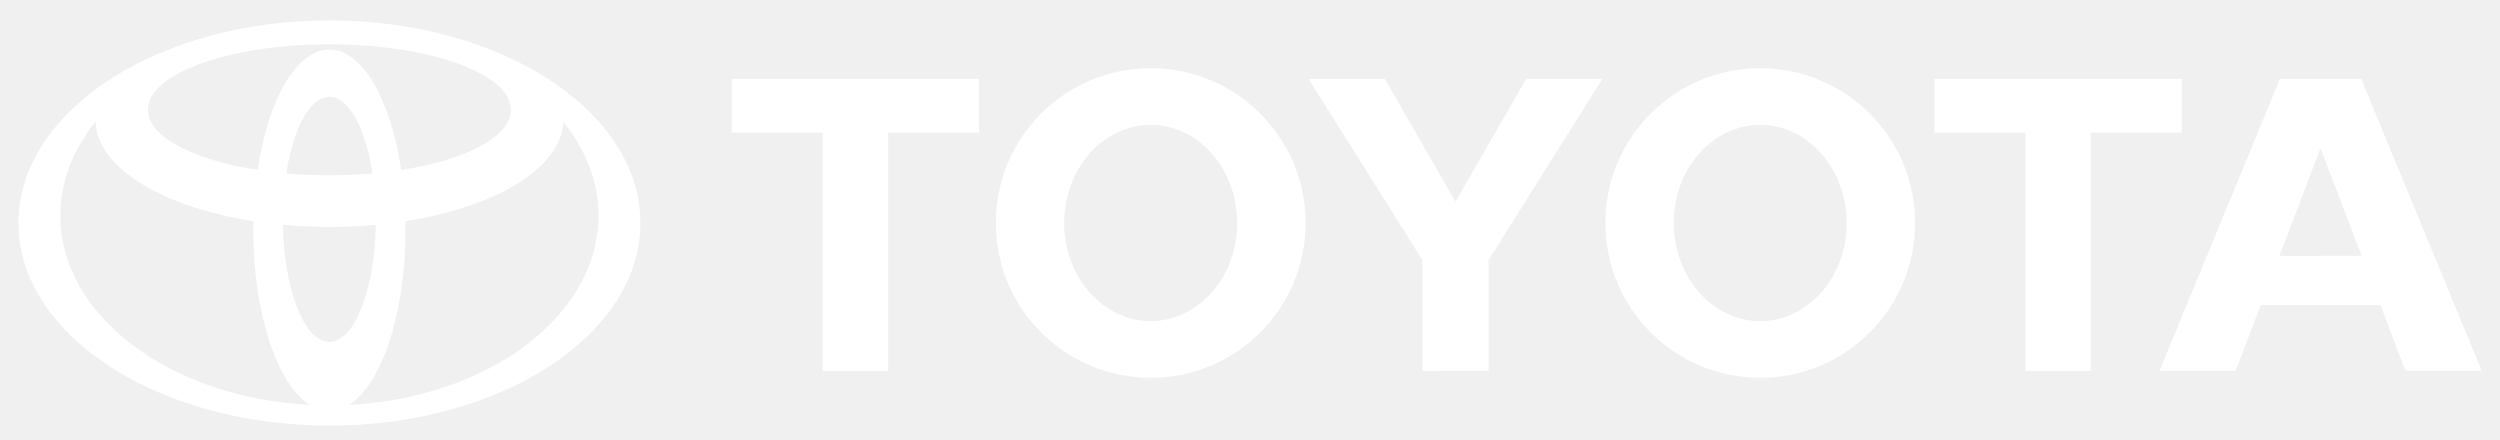
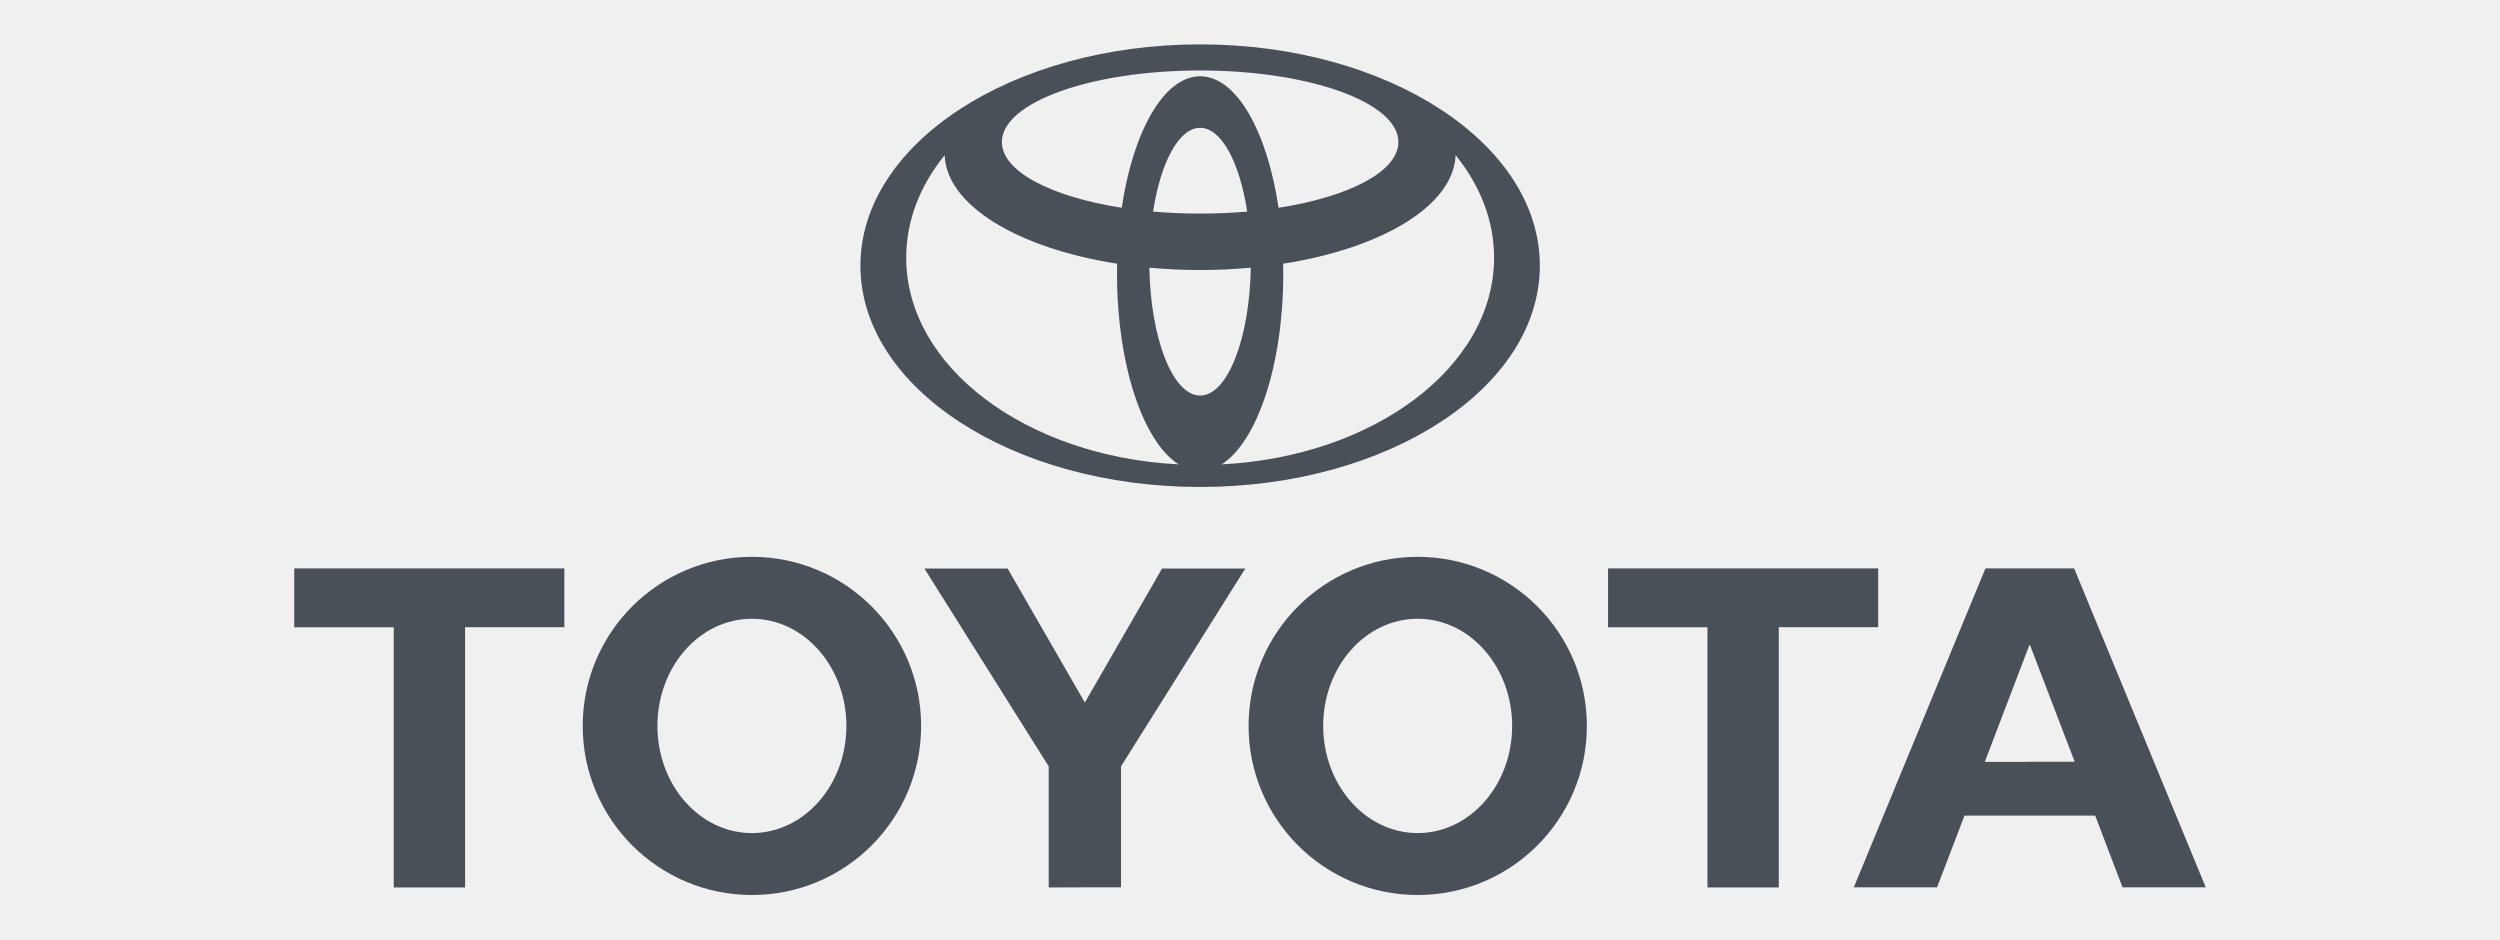
- <svg xmlns="http://www.w3.org/2000/svg" version="1.1" id="Layer_1" x="0px" y="0px" viewBox="0 0 2500 440" style="enable-background:new 0 0 2500 440;" xml:space="preserve">
-   <style type="text/css">
- 	.st0{fill:#FFFFFF;}
- </style>
+ <svg xmlns="http://www.w3.org/2000/svg" version="1.1" id="Layer_1" x="0px" y="0px" width="915.5px" height="344px" viewBox="0 -169 915.5 344" enable-background="new 0 -169 915.5 344" xml:space="preserve">
  <g>
-     <path class="st0" d="M309.9,405c-32.6-20.4-56.6-90.9-56.6-174.7c0-3.1,0-6.1,0.1-9.1l0,0C162.7,207,97.1,167.9,95.5,121.7   l-0.3,0.5c-22.2,27.6-34.9,59.5-34.9,93.5c0,100,109.8,181.9,249,189.2L309.9,405z M18.4,223c0-111.9,139.2-202.6,311-202.6   c171.8,0,311,90.7,311,202.6c0,111.9-139.2,202.6-311,202.6C157.6,425.6,18.4,334.9,18.4,223L18.4,223z M329.4,49.6   c33.2,0,61.4,50.3,71.8,120.5l0-0.1c64.5-10,109.7-33.2,109.7-60.2c0-36.2-81.3-65.5-181.5-65.5c-100.2,0-181.5,29.3-181.5,65.5   c0,27,45.2,50.1,109.7,60.2l0,0.1C268,99.9,296.3,49.6,329.4,49.6L329.4,49.6z M349.5,404.9c139.2-7.3,249-89.2,249-189.2   c0-34-12.7-65.9-34.9-93.5l-0.3-0.5c-1.7,46.2-67.2,85.3-157.9,99.5l0,0c0.1,3,0.1,6.1,0.1,9.1c0,83.8-24,154.3-56.6,174.7   L349.5,404.9z M329.4,175.3c14.4,0,28.8-0.6,43.1-1.8l0,0c-6.9-45-23.6-76.7-43.1-76.7c-19.5,0-36.2,31.8-43.1,76.7l0,0   C300.6,174.7,315,175.3,329.4,175.3L329.4,175.3z M329.4,341.9c25,0,45.3-52,46.4-117.1l0.1,0c-31,2.9-62.1,2.9-93.1,0l0.1,0   C284.1,290,304.4,341.9,329.4,341.9z M1605.4,223c0-85.5,69.3-154.8,154.8-154.8c85.5,0,154.9,69.3,154.9,154.8   c0,85.5-69.3,154.8-154.9,154.8C1674.7,377.8,1605.4,308.5,1605.4,223L1605.4,223z M1760.2,321.1c47.8,0,86.5-43.9,86.5-98.1   c0-54.1-38.7-98.1-86.5-98.1s-86.5,43.9-86.5,98.1C1673.8,277.2,1712.5,321.1,1760.2,321.1z M2090.8,132.7v238.2h-65.3V132.7h0.2   h-91.2V78.8h247.3v53.8H2090.8z M2260.8,305.1L2260.8,305.1l-25.1,65.7h-76.2l120.5-292h81.2l120.5,292h-76.2l-25-65.6l-0.1-0.1   H2260.8z M2320.6,255.8h41.1l0,0L2320.8,149h-0.6l-40.8,106.9l0,0H2320.6z M888.1,132.7v238.2h-65.3V132.7h0.2h-91.3V78.8h247.3   v53.8H888.1L888.1,132.7z M995.8,223c0-85.5,69.3-154.8,154.9-154.8c85.5,0,154.9,69.3,154.9,154.8c0,85.5-69.3,154.8-154.9,154.8   C1065.2,377.8,995.8,308.5,995.8,223z M1150.7,321.1c47.7,0,86.5-43.9,86.5-98.1c0-54.1-38.7-98.1-86.5-98.1   c-47.8,0-86.5,43.9-86.5,98.1C1064.2,277.2,1102.9,321.1,1150.7,321.1z M1455.5,370.8h33.1V260l113.8-181.1h-76.2l-70.7,122.7   l-70.7-122.7h-76.2L1422.4,260v110.9L1455.5,370.8L1455.5,370.8z" />
+     <path fill="#495057" d="M431.69,1.09c-13.04-8.16-22.641-36.36-22.641-69.88c0-1.24,0-2.44,0.04-3.64l0,0   c-36.279-5.681-62.52-21.32-63.159-39.801l-0.12,0.2c-8.88,11.04-13.96,23.8-13.96,37.4c0,40,43.92,72.76,99.6,75.68L431.69,1.09z    M315.09-71.71c0-44.76,55.681-81.04,124.4-81.04s124.4,36.28,124.4,81.04S508.21,9.33,439.49,9.33S315.09-26.95,315.09-71.71   L315.09-71.71z M439.49-141.07c13.28,0,24.56,20.12,28.72,48.2v-0.04c25.8-4,43.88-13.28,43.88-24.08   c0-14.479-32.52-26.2-72.6-26.2s-72.6,11.722-72.6,26.2c0,10.8,18.08,20.04,43.88,24.08v0.04   C414.931-120.95,426.25-141.07,439.49-141.07L439.49-141.07z M447.53,1.05c55.68-2.92,99.6-35.68,99.6-75.68   c0-13.602-5.08-26.36-13.96-37.4l-0.12-0.2c-0.68,18.48-26.88,34.12-63.159,39.802l0,0c0.04,1.198,0.04,2.438,0.04,3.64   c0,33.52-9.601,61.72-22.641,69.88L447.53,1.05z M439.49-90.79c5.76,0,11.52-0.24,17.24-0.72l0,0   c-2.76-18-9.44-30.682-17.24-30.682s-14.48,12.722-17.24,30.682l0,0C427.971-91.03,433.73-90.79,439.49-90.79L439.49-90.79z    M439.49-24.15c10,0,18.12-20.8,18.56-46.84h0.04c-12.399,1.16-24.84,1.16-37.239,0h0.04C421.37-44.91,429.49-24.15,439.49-24.15z    M457.23,96.83c0-34.2,27.72-61.92,61.92-61.92s61.96,27.72,61.96,61.92s-27.72,61.92-61.96,61.92   C484.95,158.75,457.23,131.03,457.23,96.83L457.23,96.83z M519.15,136.07c19.12,0,34.6-17.562,34.6-39.24   c0-21.642-15.479-39.24-34.6-39.24s-34.6,17.56-34.6,39.24C484.59,118.51,500.07,136.07,519.15,136.07z M651.391,60.71v95.28   h-26.12V60.71h0.08h-36.48V39.149h98.92v21.521h-36.399V60.71z M719.391,129.67L719.391,129.67l-10.04,26.28h-30.48l48.2-116.801   h32.48L807.75,155.95h-30.479l-10-26.24l-0.04-0.04H719.391L719.391,129.67z M743.311,109.95h16.438l0,0l-16.358-42.721h-0.24   l-16.32,42.762l0,0h16.48V109.95z M170.311,60.71v95.28h-26.12V60.71h0.08H107.75V39.149h98.92v21.521h-36.359V60.71z    M213.391,96.83c0-34.2,27.72-61.92,61.96-61.92c34.2,0,61.96,27.72,61.96,61.92s-27.722,61.92-61.96,61.92   C241.15,158.75,213.391,131.03,213.391,96.83z M275.351,136.07c19.08,0,34.6-17.562,34.6-39.24c0-21.642-15.479-39.24-34.6-39.24   s-34.602,17.56-34.602,39.24C240.75,118.51,256.23,136.07,275.351,136.07z M397.271,155.95h13.24v-44.32l45.52-72.44h-30.479   l-28.28,49.08l-28.28-49.08h-30.479l45.52,72.44v44.36L397.271,155.95L397.271,155.95z" />
  </g>
</svg>
